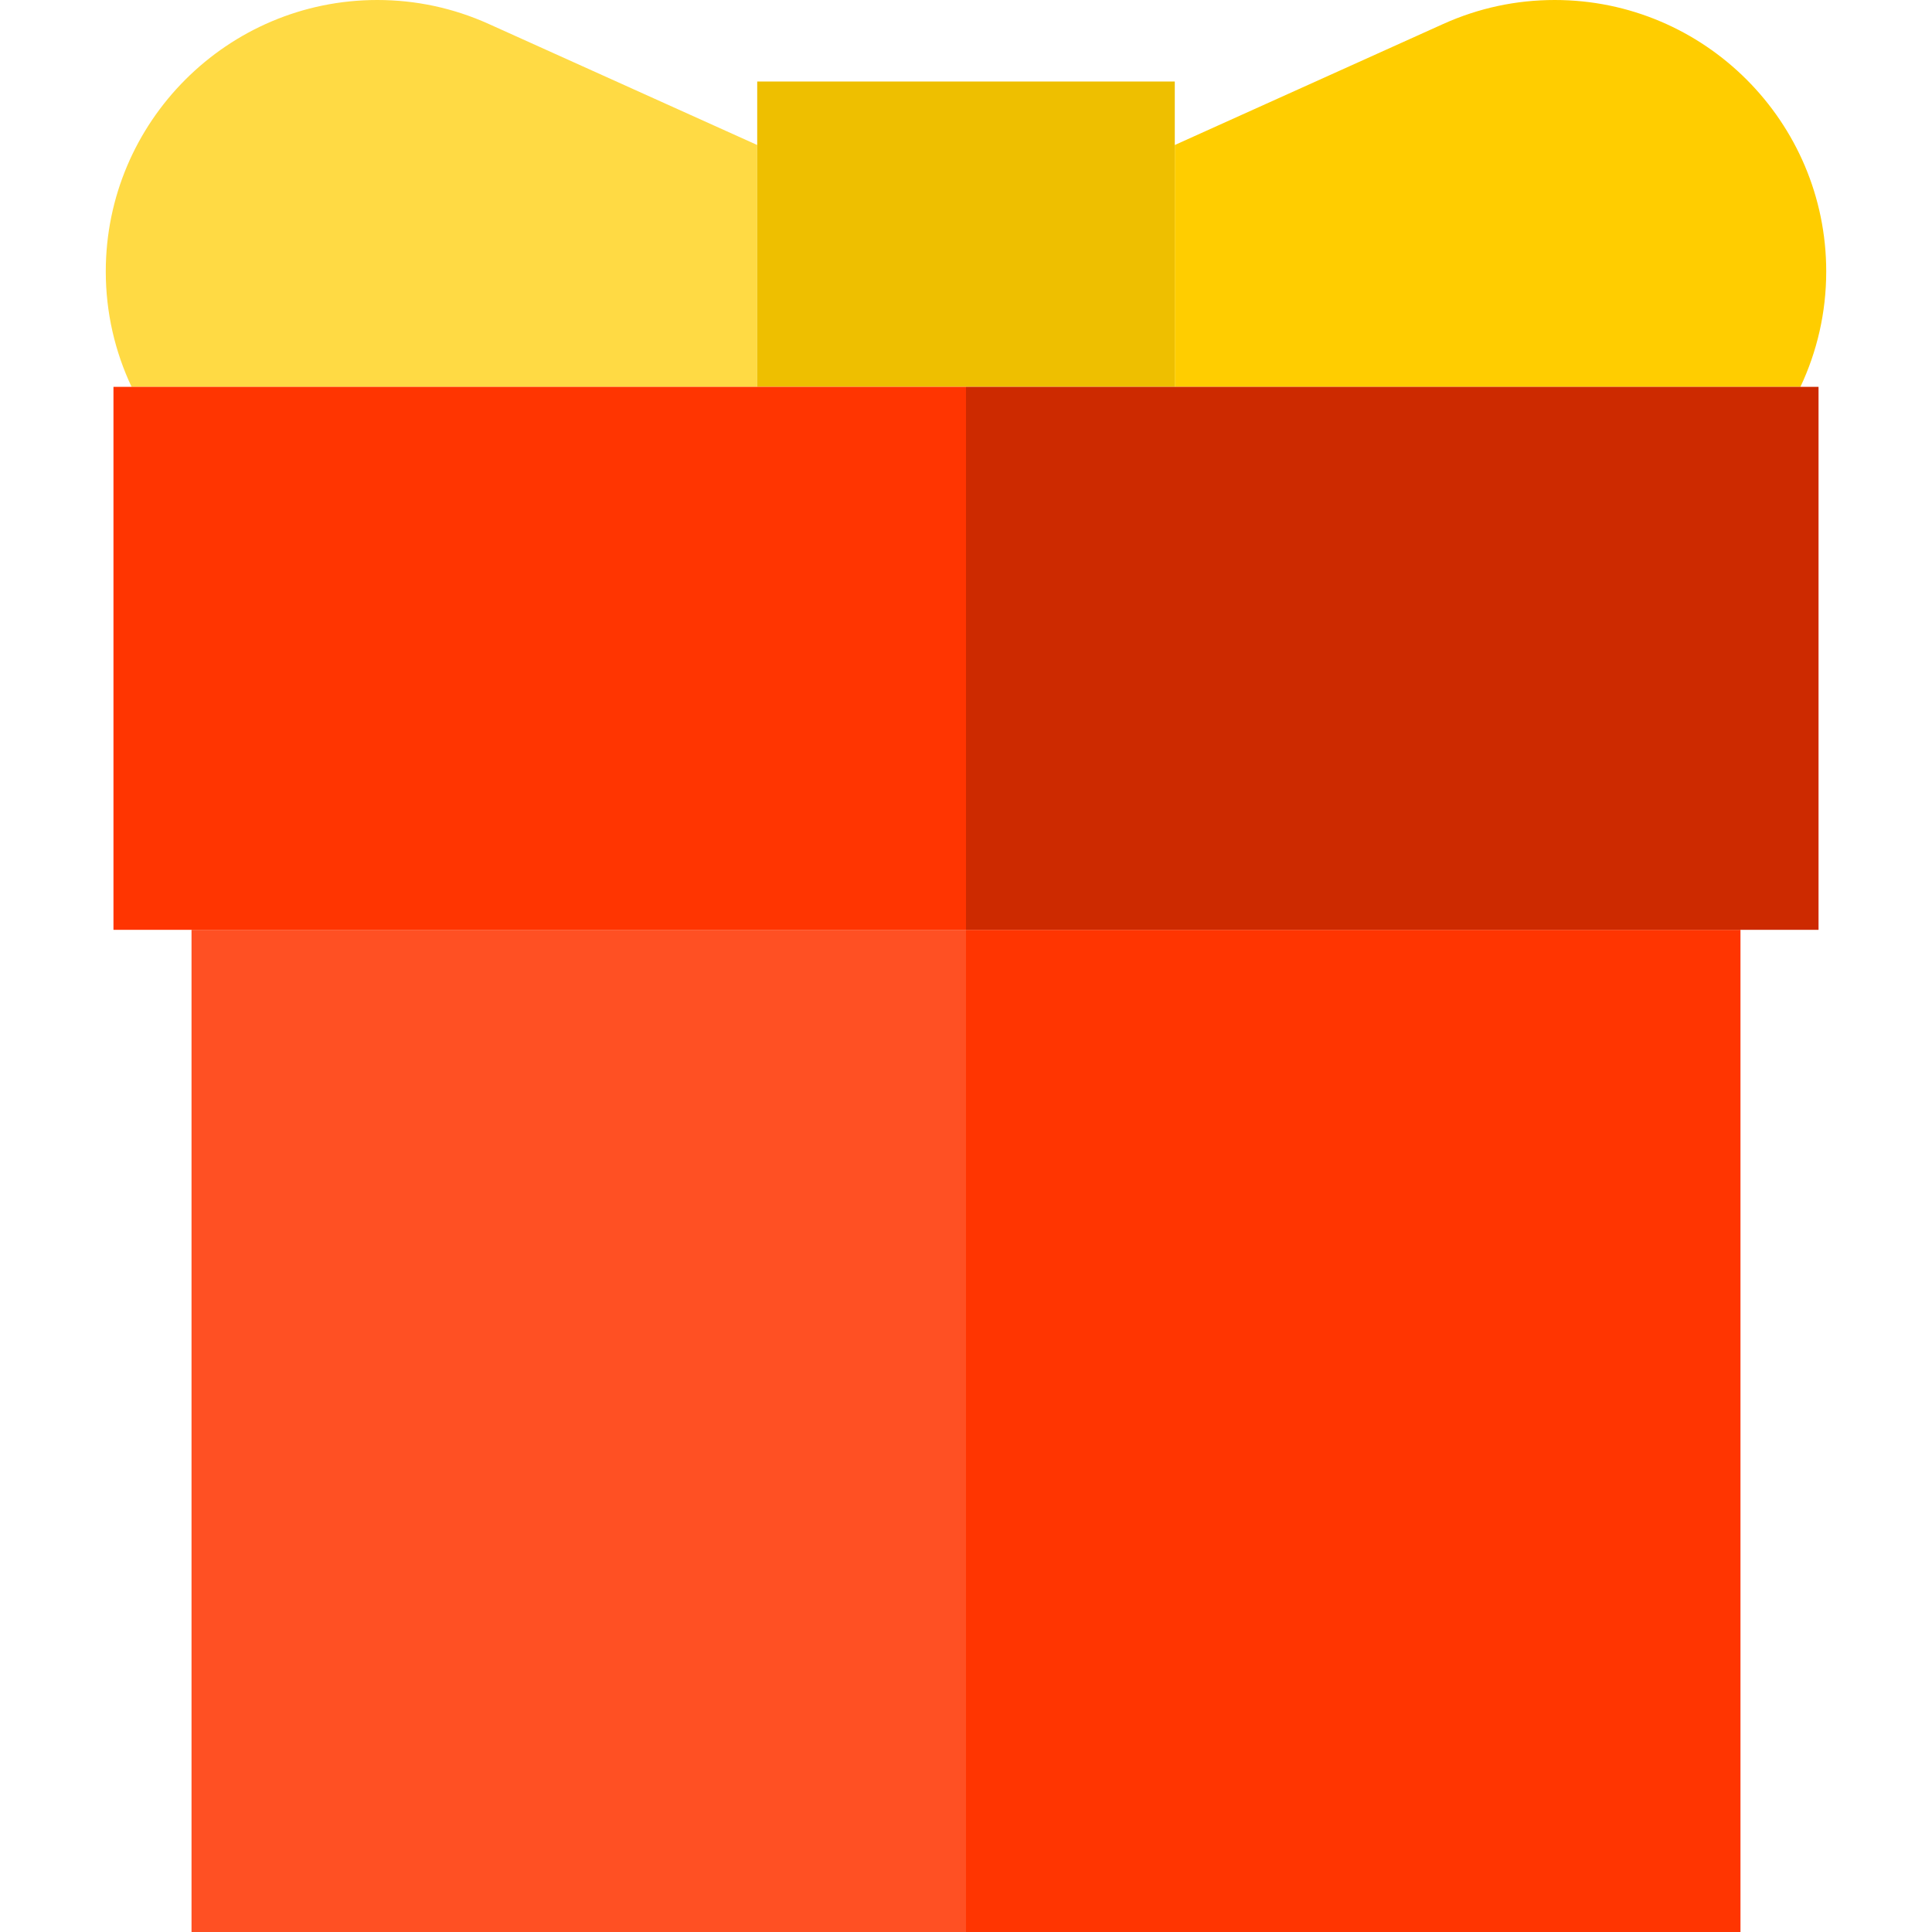
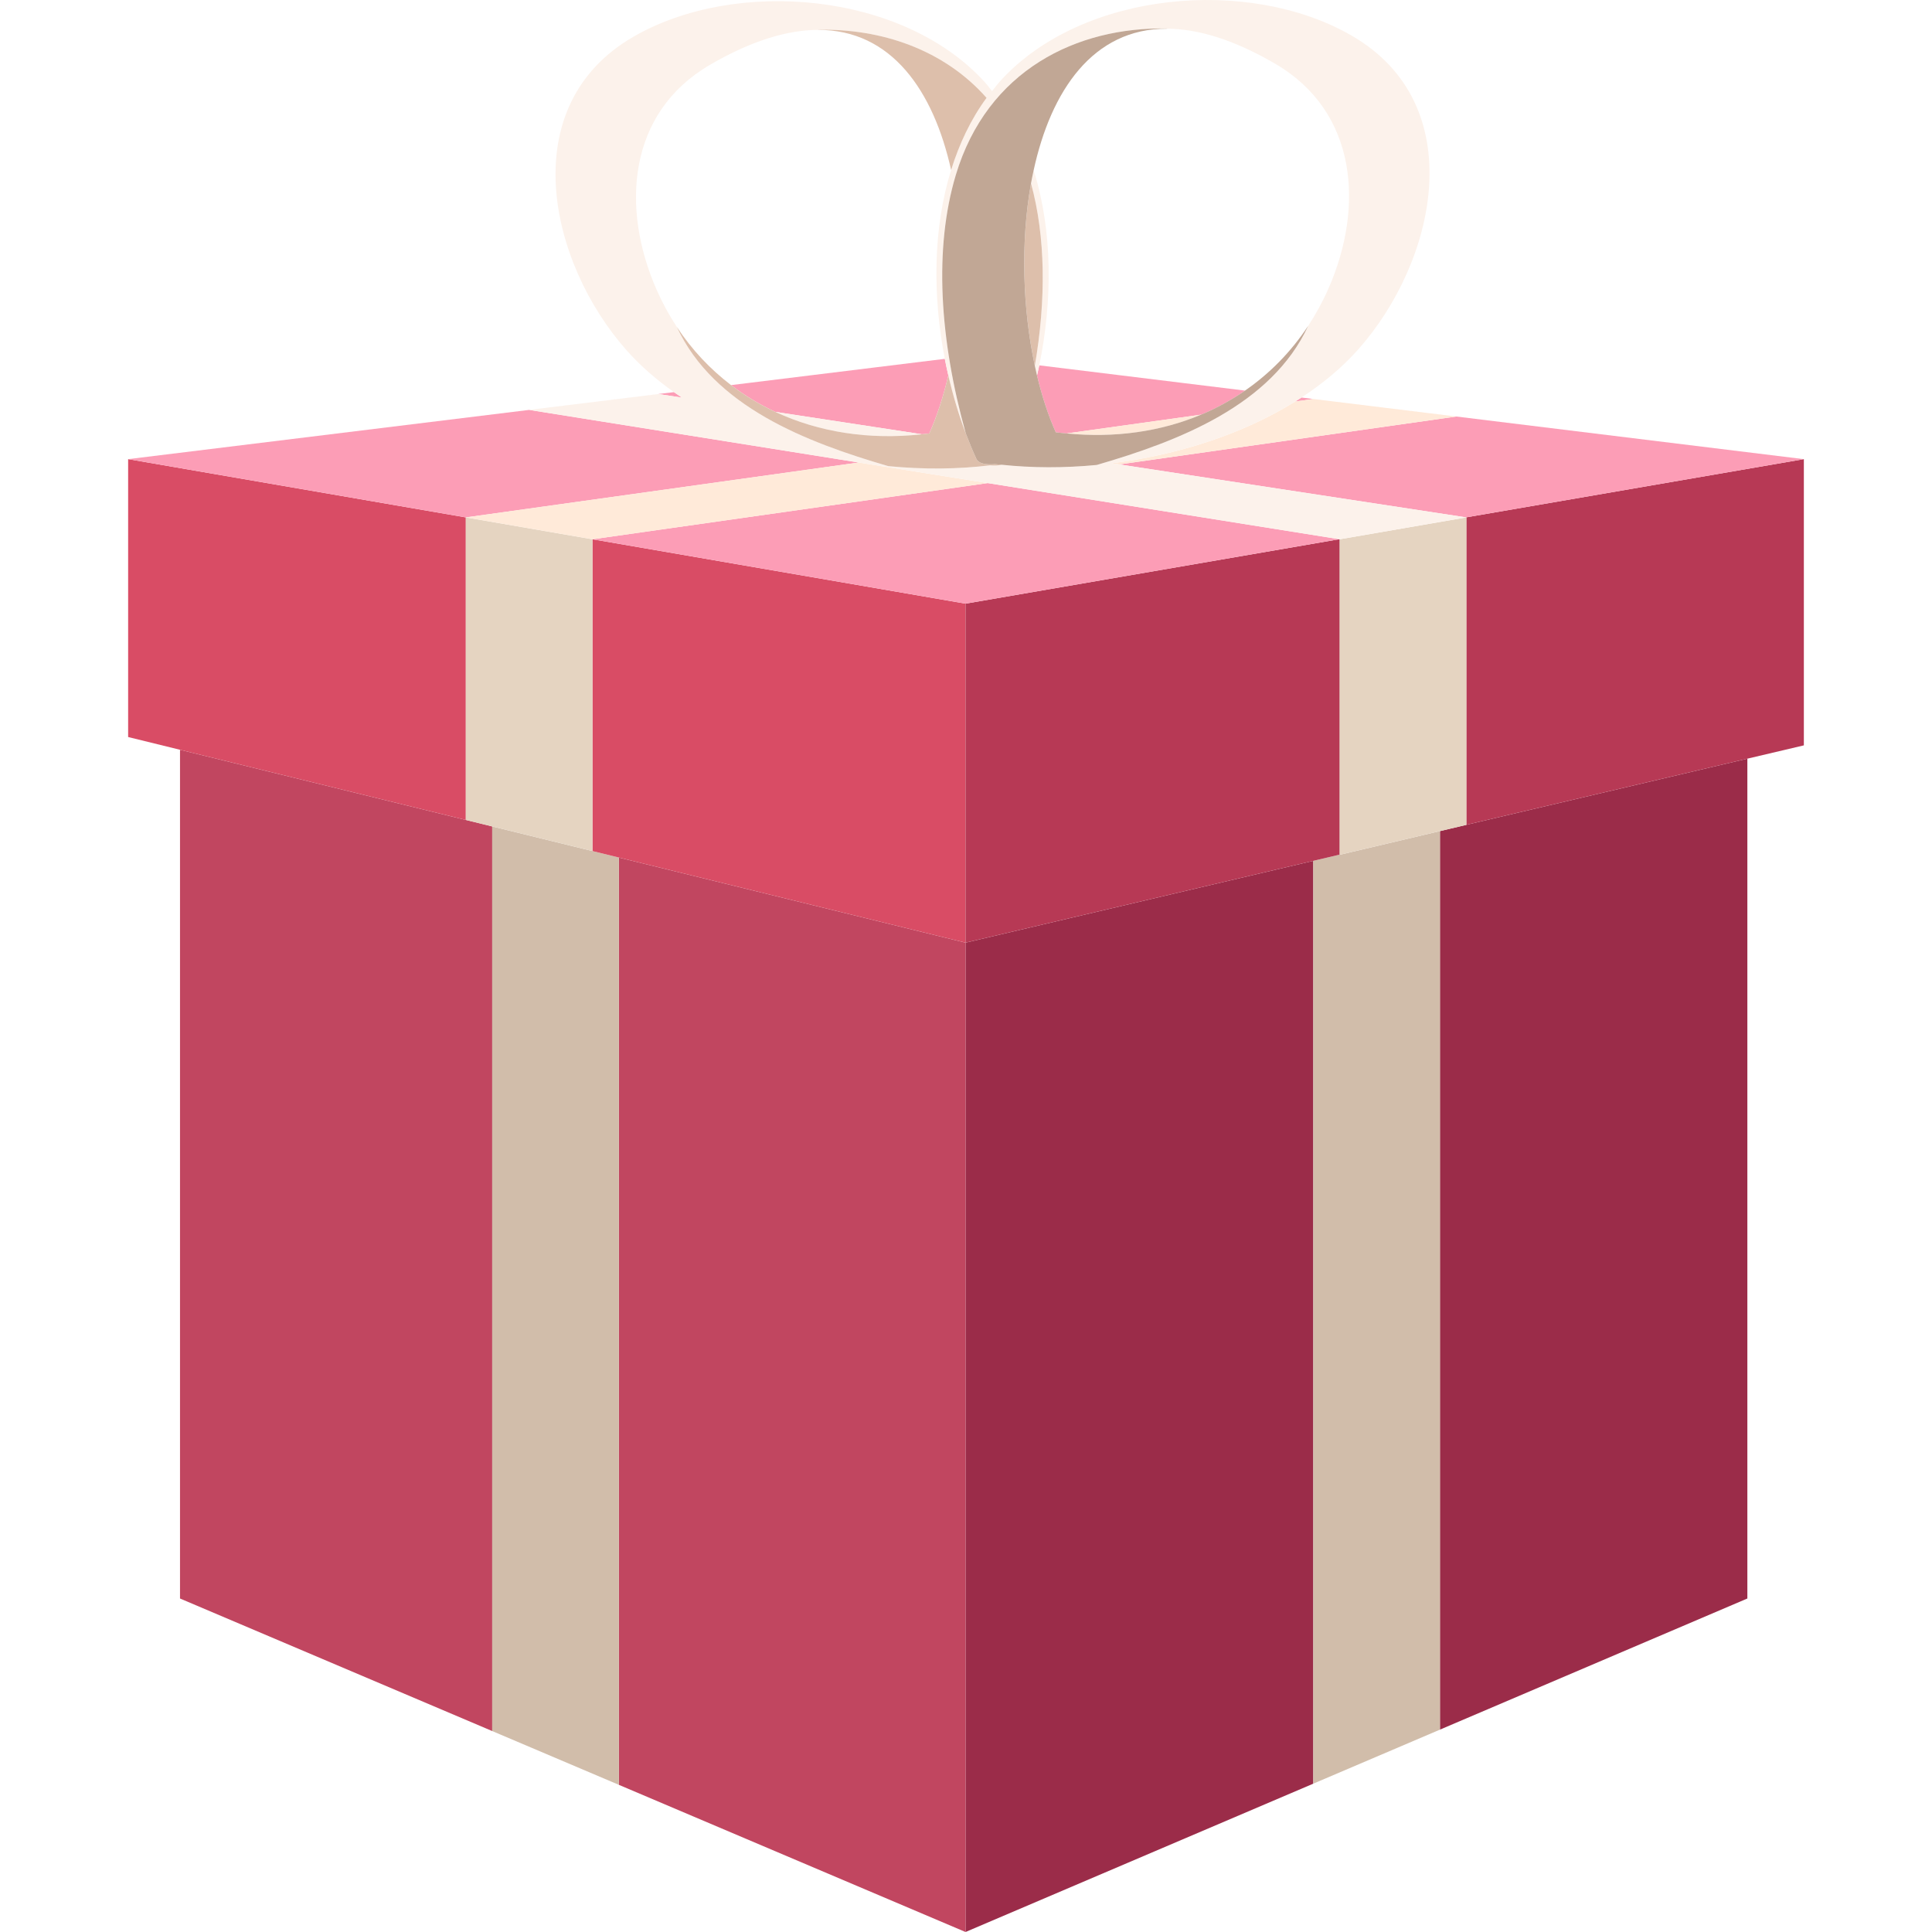
- <svg xmlns="http://www.w3.org/2000/svg" version="1.1" id="Layer_1" x="0px" y="0px" viewBox="0 0 495 495" style="enable-background:new 0 0 495 495;" xml:space="preserve">
+ <svg xmlns="http://www.w3.org/2000/svg" version="1.1" id="Capa_1" x="0px" y="0px" viewBox="0 0 135.052 135.052" style="enable-background:new 0 0 135.052 135.052;" xml:space="preserve">
  <g>
-     <path style="fill:#FFCD00;" d="M461.288,99.116c4.233-8.977,6.611-18.994,6.611-29.559C467.899,31.203,436.696,0,398.342,0   c-9.92,0-19.529,2.065-28.563,6.138l-68.787,31.017v61.962H461.288z" />
-     <path style="fill:#FFDA44;" d="M194.009,37.154L125.221,6.137C116.188,2.064,106.578,0,96.658,0   C58.304,0,27.101,31.203,27.101,69.558c0,10.565,2.379,20.582,6.611,29.559h160.297V37.154z" />
-     <rect x="194.009" y="20.886" style="fill:#EEBF00;" width="106.982" height="78.23" />
-     <rect x="49.071" y="238.232" style="fill:#FF5023;" width="198.429" height="256.768" />
-     <rect x="247.5" y="238.232" style="fill:#FF3501;" width="198.429" height="256.768" />
-     <rect x="29.071" y="99.116" style="fill:#FF3501;" width="218.429" height="139.116" />
-     <rect x="247.5" y="99.116" style="fill:#CD2A00;" width="218.429" height="139.116" />
+     <polygon style="fill:#9B2C49;" points="102.502,57.66 100.656,58.096 100.656,120.906 91.804,124.682 91.804,60.174 67.493,65.895    67.493,135.052 122.145,111.74 122.145,53.033 102.502,57.656  " />
+     <polygon style="fill:#D1BDAA;" points="93.65,59.739 91.804,60.174 91.804,124.682 100.656,120.906 100.656,58.096 93.65,59.751     " />
+     <polygon style="fill:#C14660;" points="32.562,57.317 32.562,57.317 12.583,52.411 12.583,111.74 34.407,121.005 34.407,57.77  " />
+     <polygon style="fill:#C14660;" points="43.259,59.944 43.259,124.764 67.493,135.052 67.493,65.895  " />
+     <polygon style="fill:#D1BDAA;" points="41.414,59.491 41.414,59.491 34.407,57.77 34.407,121.005 34.407,121.006 43.259,124.764    43.259,124.764 43.259,59.944  " />
+     <polygon style="fill:#D94C65;" points="67.493,42.196 41.415,37.696 41.414,37.696 41.414,59.491 43.259,59.944 67.493,65.895    67.493,52.428  " />
+     <polygon style="fill:#D94C65;" points="32.562,36.168 8.957,32.095 8.957,51.52 12.583,52.411 32.562,57.317  " />
+     <polygon style="fill:#B73955;" points="126.094,32.095 102.482,36.165 102.502,36.168 102.502,57.656 122.145,53.033    126.094,52.103  " />
+     <polygon style="fill:#B73955;" points="93.65,37.696 93.623,37.692 67.493,42.196 67.493,52.428 67.493,65.895 91.804,60.174    93.65,59.739  " />
+     <path style="fill:#FC9DB6;" d="M54.196,28.792l10.243,1.563c0.173-0.019,0.346-0.03,0.52-0.054c0.536-1.2,0.982-2.578,1.331-4.06   c-0.089-0.383-0.17-0.768-0.246-1.157L51.102,26.92C52.063,27.654,53.098,28.28,54.196,28.792z" />
+     <polygon style="fill:#FC9DB6;" points="67.493,42.196 93.623,37.692 69.045,33.769 41.415,37.696  " />
+     <path style="fill:#FC9DB6;" d="M72.49,26.245c0.347,1.449,0.786,2.797,1.313,3.975c0.255,0.034,0.507,0.054,0.761,0.079   l9.399-1.313c1.083-0.455,2.109-1.018,3.069-1.682l-14.385-1.765C72.598,25.776,72.544,26.01,72.49,26.245z" />
+     <path style="fill:#FC9DB6;" d="M91.804,27.89l9.993,1.226l-23.558,3.348l24.243,3.702l23.612-4.07l-35.119-4.308   c-0.145,0.095-0.291,0.188-0.438,0.279L91.804,27.89z" />
+     <path style="fill:#FC9DB6;" d="M32.562,36.168l27.464-3.838l-23.039-3.677l9.038-1.109l1.643,0.251   c-0.189-0.125-0.373-0.255-0.557-0.385L8.957,32.095L32.562,36.168L32.562,36.168z" />
+     <polygon style="fill:#E5D4C1;" points="41.414,37.696 32.562,36.168 32.562,36.168 32.562,57.317 32.562,57.317 34.407,57.77    41.414,59.491 41.414,59.491  " />
+     <polygon style="fill:#E5D4C1;" points="93.65,59.739 93.65,59.751 100.656,58.096 102.502,57.66 102.502,57.656 102.502,36.168    93.65,37.696  " />
+     <polygon style="fill:#FFEAD9;" points="41.414,37.696 41.415,37.696 69.045,33.769 60.026,32.33 32.562,36.168  " />
+     <path style="fill:#FFEAD9;" d="M91.804,27.89l-1.267,0.177c-3.724,2.317-8.302,3.748-12.826,4.316l0.528,0.08l23.558-3.348   L91.804,27.89z" />
+     <path style="fill:#FFEAD9;" d="M83.963,28.985l-9.399,1.313C77.903,30.632,81.121,30.18,83.963,28.985z" />
+     <path style="fill:#FCF2EB;" d="M46.025,27.544l-9.038,1.109l23.039,3.677l9.019,1.439l24.578,3.923l0.026,0.004l8.852-1.528   l-0.02-0.003l-24.243-3.702l-0.528-0.08c4.524-0.568,9.102-1.999,12.826-4.316c0.147-0.092,0.294-0.185,0.438-0.279   c1.491-0.974,2.837-2.09,3.968-3.361c5.465-6.146,7.918-17.11-0.473-21.946C87.295-1.656,75.653-0.629,69.94,5.643   c-0.211,0.232-0.397,0.482-0.592,0.725c-0.175-0.215-0.338-0.438-0.525-0.643C63.11-0.547,51.467-1.574,44.291,2.561   c-8.39,4.836-5.938,15.8-0.473,21.946c0.956,1.076,2.071,2.039,3.293,2.902c0.184,0.13,0.368,0.26,0.557,0.385L46.025,27.544z    M47.316,22.861c-0.537-0.816-1.016-1.692-1.428-2.631c-2.479-5.654-2.038-12.327,3.731-15.692   c2.927-1.708,5.431-2.441,7.562-2.449l0.001-0.009c4.393-0.093,8.783,1.364,11.781,4.759c-1.106,1.508-1.911,3.223-2.478,5.047   c-1.283,4.129-1.286,8.843-0.44,13.198c0.075,0.39,0.157,0.774,0.246,1.157c0.327,1.41,0.733,2.775,1.219,4.052   c-1.834-6.572-2.237-12.928-0.696-18.063C69.018,4.885,75.3,1.865,81.58,1.998l0,0.01c2.131,0.007,4.635,0.741,7.562,2.448   c5.769,3.365,6.21,10.038,3.731,15.692c-0.412,0.938-0.891,1.814-1.428,2.631c-2.577,5.551-9.01,8.044-14.779,9.723   c-2.291,0.221-4.537,0.21-6.638-0.014c-0.224,0.055-0.505,0.064-0.822,0.039c-2.234,0.274-4.649,0.295-7.111,0.057   C56.326,30.905,49.893,28.413,47.316,22.861z" />
+     <path style="fill:#FCF2EB;" d="M64.439,30.355l-10.243-1.563C57.251,30.216,60.773,30.763,64.439,30.355z" />
+     <path style="fill:#FCF2EB;" d="M72.257,11.903c-0.066,0.303-0.129,0.606-0.184,0.915c1.022,3.76,1.057,8.129,0.266,12.75   c0.049,0.228,0.099,0.454,0.152,0.677c0.054-0.235,0.108-0.469,0.157-0.706C73.571,21.059,73.596,16.165,72.257,11.903z" />
+     <path style="fill:#DDBFAB;" d="M72.072,12.818c-0.742,4.12-0.586,8.775,0.266,12.75C73.13,20.947,73.095,16.578,72.072,12.818z" />
+     <path style="fill:#DDBFAB;" d="M66.485,11.887c0.567-1.824,1.372-3.539,2.478-5.047c-2.998-3.395-7.388-4.852-11.781-4.759   L57.181,2.09C62.337,2.072,65.264,6.383,66.485,11.887z" />
+     <path style="fill:#DDBFAB;" d="M62.095,32.584c2.462,0.238,4.878,0.218,7.111-0.057c0.316,0.025,0.598,0.016,0.822-0.039   c-0.157-0.017-0.318-0.024-0.473-0.044c-0.645,0.053-1.15-0.038-1.303-0.368c-0.265-0.57-0.509-1.17-0.742-1.782   c-0.486-1.276-0.892-2.642-1.219-4.052c-0.35,1.481-0.795,2.859-1.331,4.06c-0.174,0.023-0.347,0.035-0.52,0.054   c-3.667,0.407-7.189-0.14-10.243-1.563c-1.098-0.512-2.133-1.138-3.094-1.872c-1.451-1.109-2.735-2.461-3.786-4.059   C49.893,28.413,56.326,30.905,62.095,32.584z" />
+     <path style="fill:#C1A795;" d="M68.252,32.076c0.153,0.33,0.658,0.421,1.303,0.368c0.155,0.02,0.316,0.027,0.473,0.044   c2.102,0.224,4.347,0.234,6.638,0.014c5.769-1.679,12.202-4.172,14.779-9.723c-1.201,1.826-2.7,3.338-4.414,4.524   c-0.96,0.664-1.987,1.227-3.069,1.682c-2.842,1.194-6.06,1.646-9.399,1.313c-0.253-0.025-0.506-0.045-0.761-0.079   c-0.526-1.178-0.966-2.525-1.313-3.975c-0.053-0.223-0.103-0.449-0.152-0.677c-0.852-3.975-1.007-8.63-0.266-12.75   c0.056-0.309,0.118-0.612,0.184-0.915c1.207-5.551,4.138-9.913,9.324-9.896l0-0.01C75.3,1.865,69.018,4.885,66.814,12.231   c-1.54,5.135-1.138,11.49,0.696,18.063C67.743,30.906,67.987,31.506,68.252,32.076z" />
  </g>
  <g>
</g>
  <g>
</g>
  <g>
</g>
  <g>
</g>
  <g>
</g>
  <g>
</g>
  <g>
</g>
  <g>
</g>
  <g>
</g>
  <g>
</g>
  <g>
</g>
  <g>
</g>
  <g>
</g>
  <g>
</g>
  <g>
</g>
</svg>
